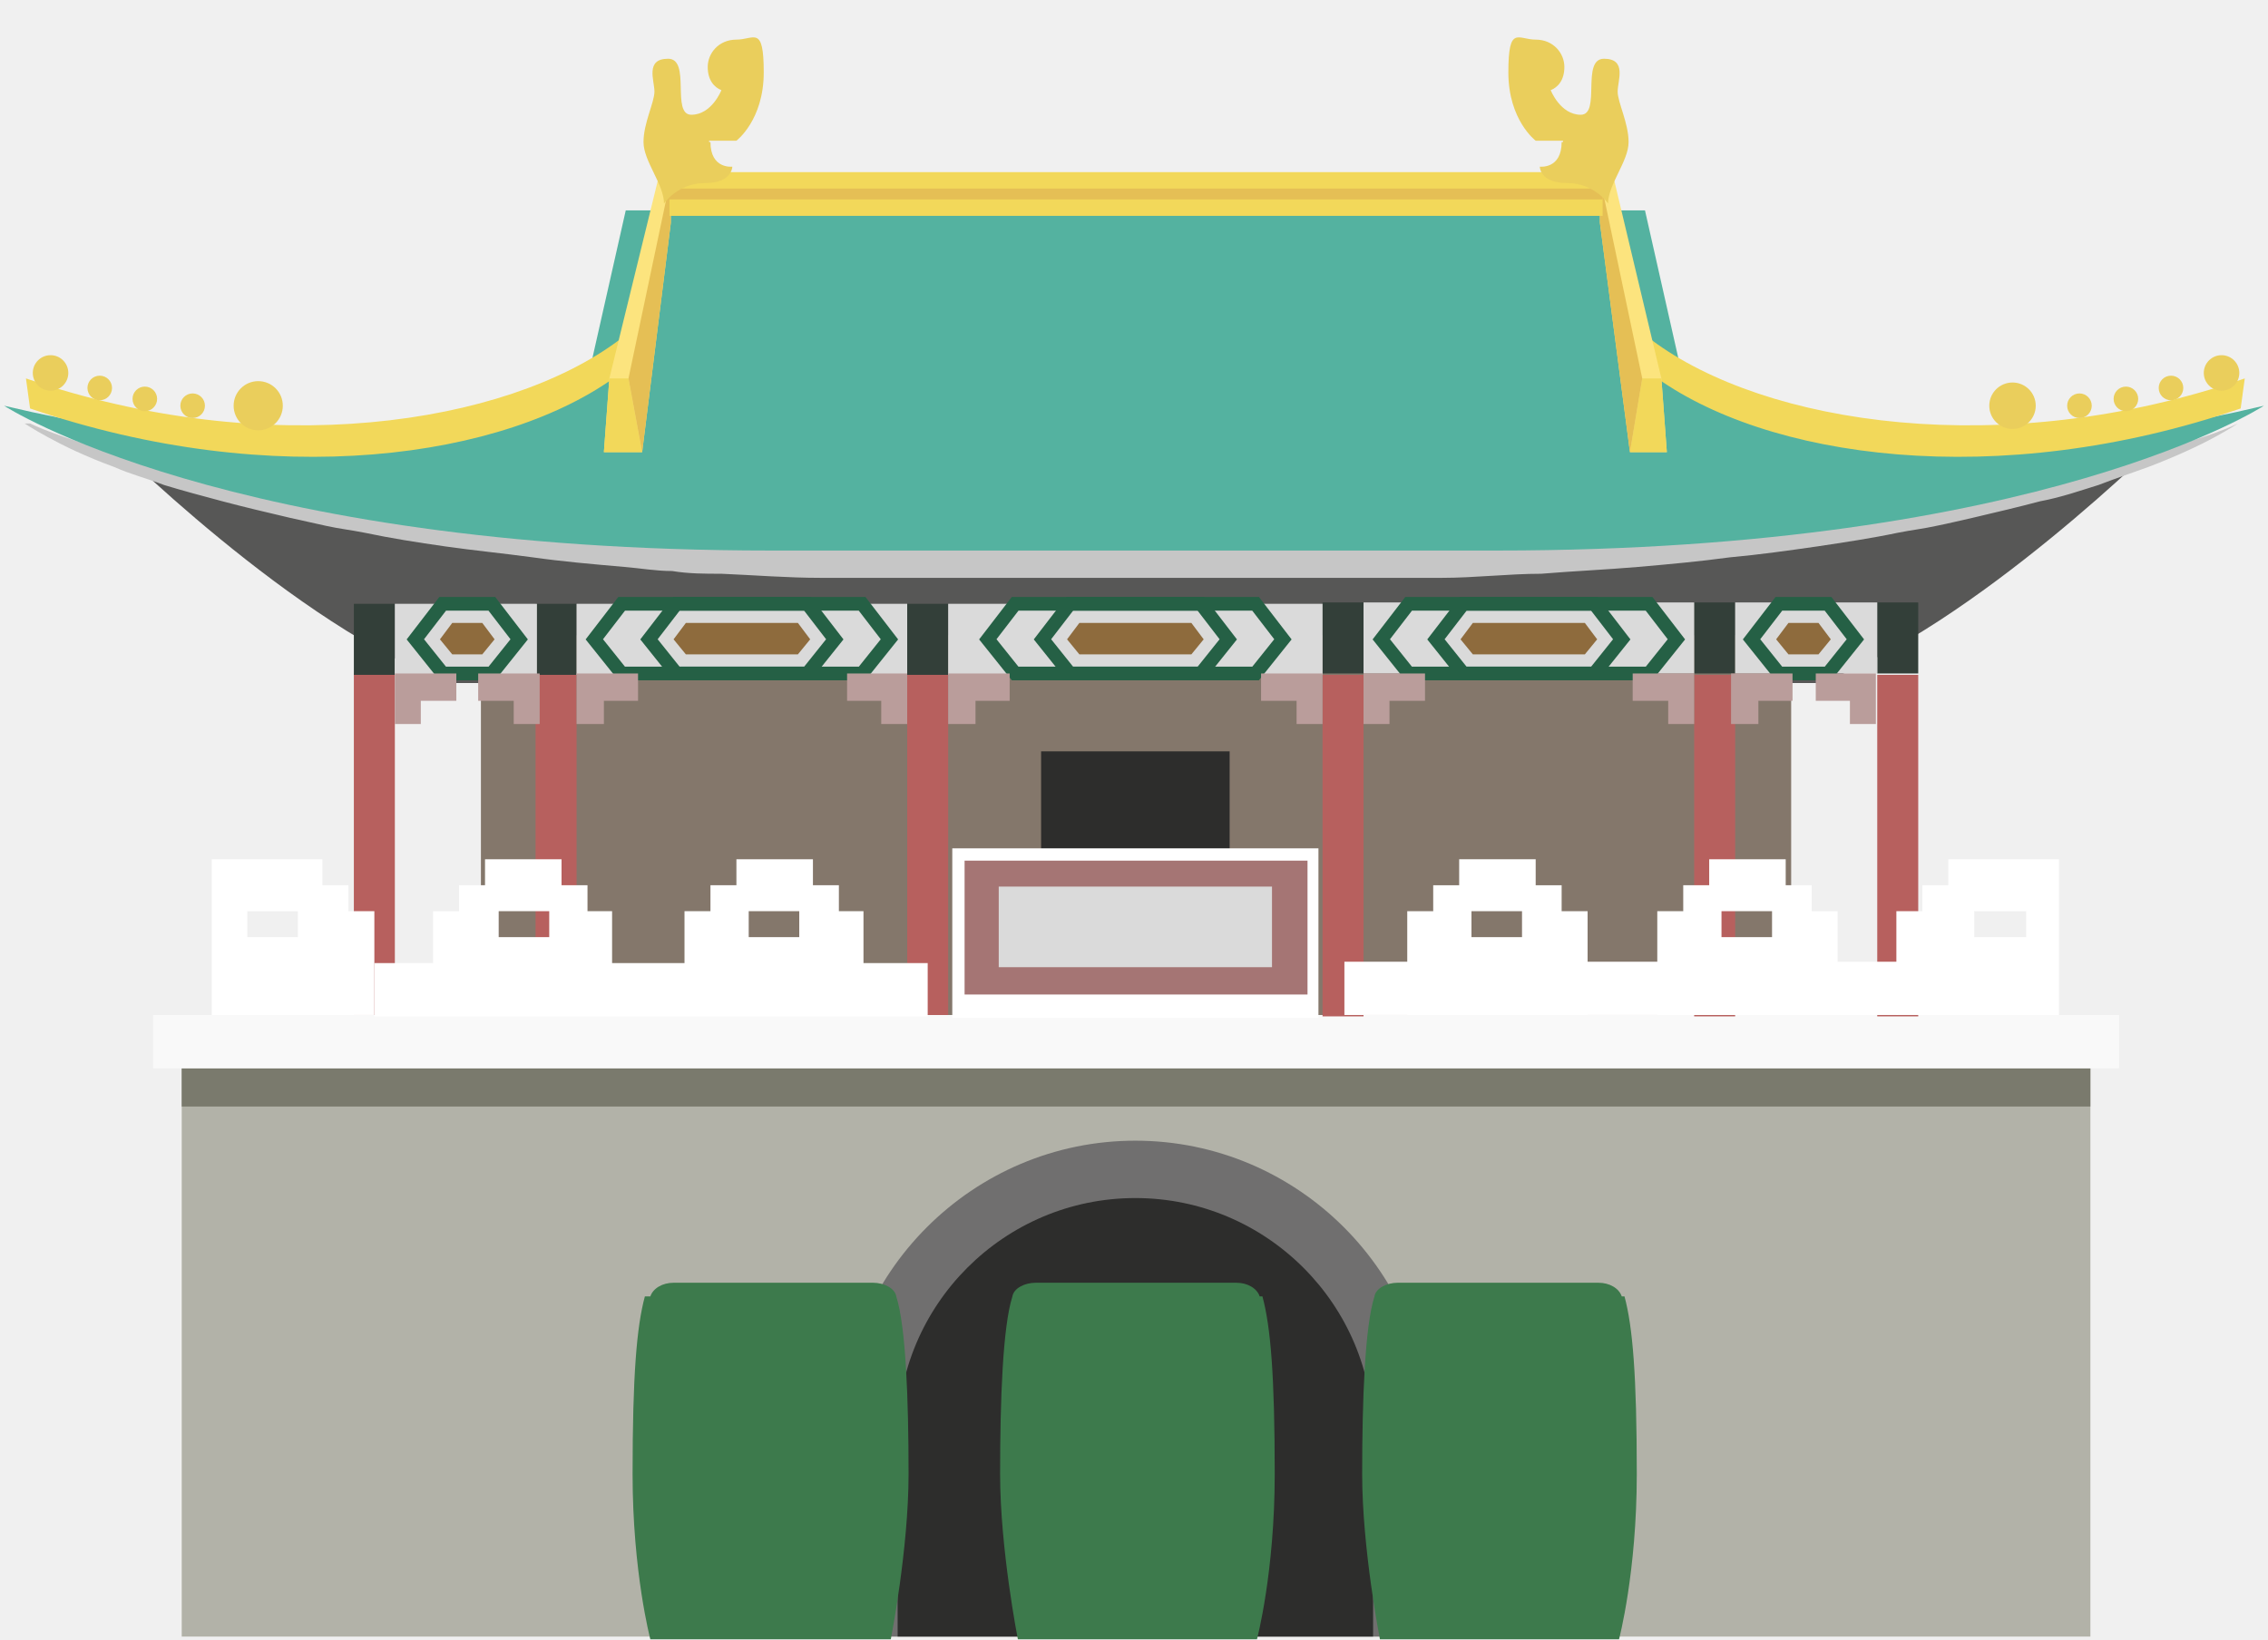
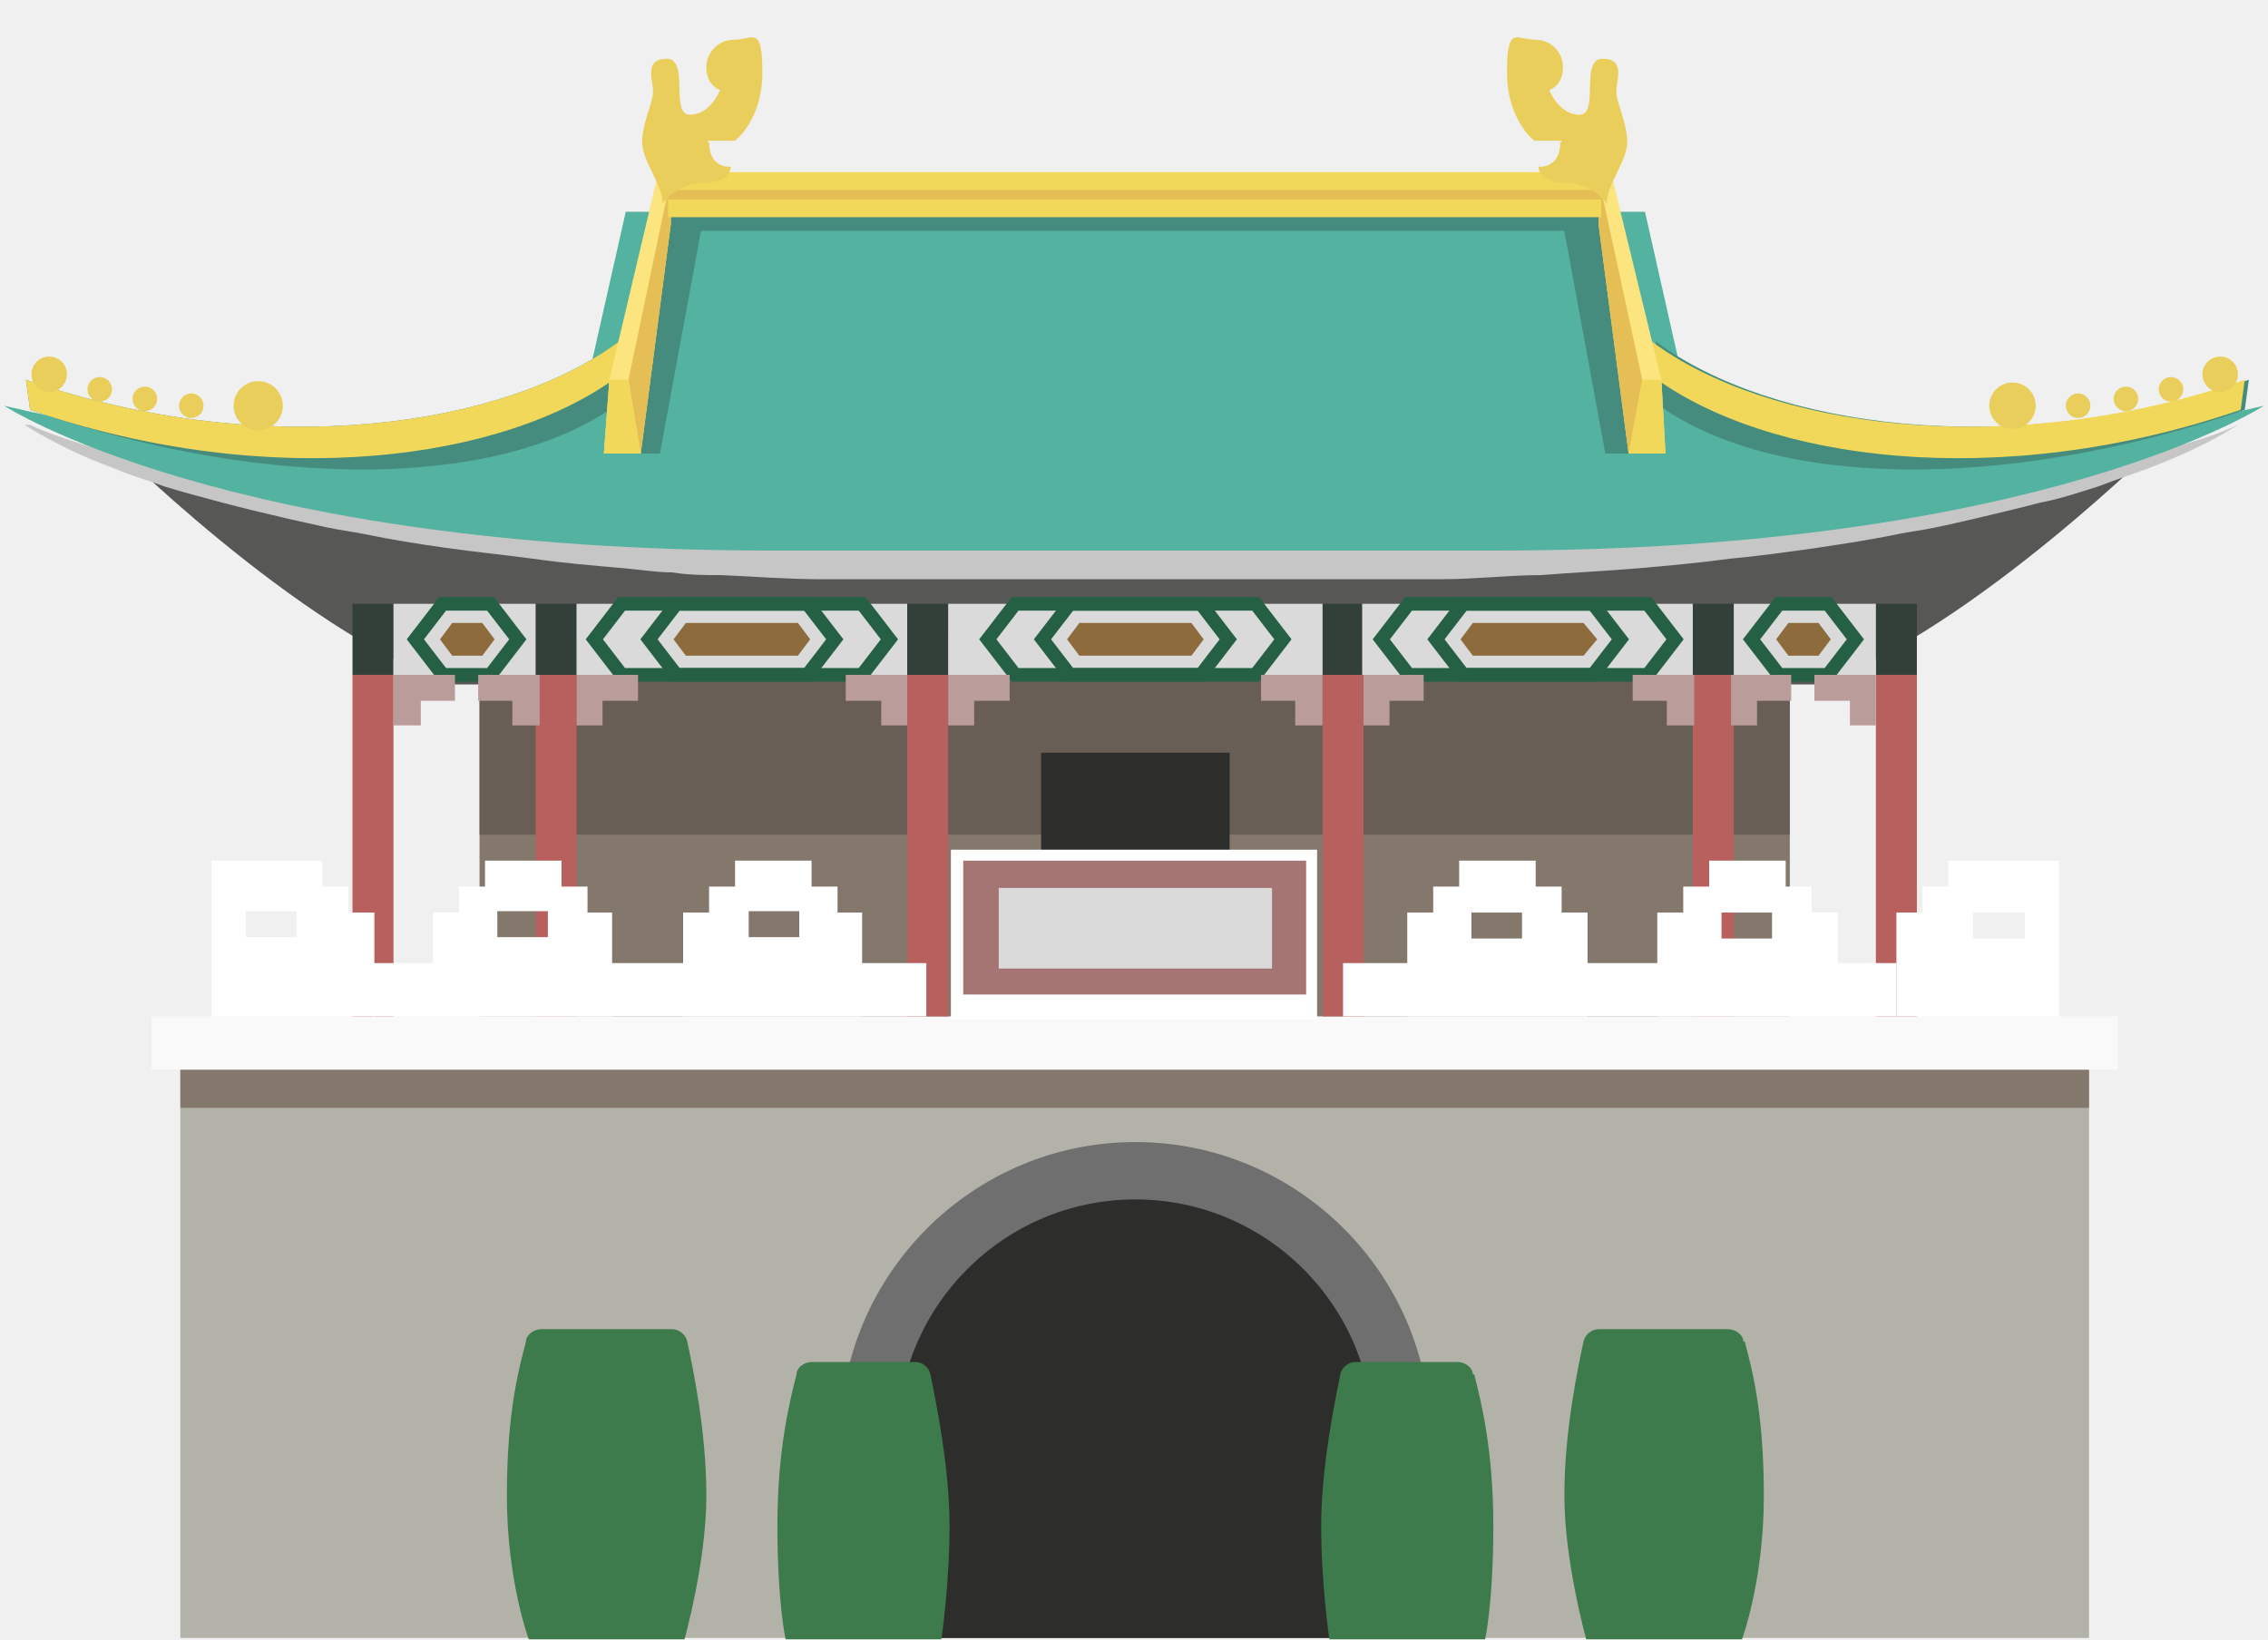
<svg xmlns="http://www.w3.org/2000/svg" id="Layer_1" version="1.1" viewBox="0 0 166 120">
  <defs>
    <style>
      .st0 {
        fill: #54b2a0;
      }

      .st1 {
        fill: #8e6b3d;
      }

      .st2 {
        fill: #e5bf55;
      }

      .st3 {
        fill: #fce47e;
      }

      .st4 {
+         fill: #458c7e;
+       }
+ 
+       .st5 {
        fill: #fff;
      }

-       .st5 {
+       .st6 {
        fill: none;
        stroke: #256045;
        stroke-miterlimit: 10;
      }

-       .st6 {
+       .st7 {
+         fill: #685e56;
+       }
+ 
+       .st8 {
        fill: #b2b2a8;
      }

-       .st7 {
+       .st9 {
        fill: #575756;
      }

-       .st8 {
+       .st10 {
        fill: #3d7a4c;
      }

-       .st9 {
+       .st11 {
        fill: #706f6f;
      }

-       .st10 {
+       .st12 {
        fill: #f9f9f9;
      }

-       .st11 {
+       .st13 {
        fill: #333f39;
      }

-       .st12 {
+       .st14 {
        fill: #ba9d9b;
      }

-       .st13 {
+       .st15 {
        fill: #b7605e;
      }

-       .st14 {
-         fill: #7a7a6d;
-       }
- 
-       .st15 {
+       .st16 {
        fill: #84776b;
      }

-       .st16 {
+       .st17 {
        fill: #2d2d2c;
      }

-       .st17 {
+       .st18 {
        fill: #eace5c;
      }

-       .st18 {
+       .st19 {
        fill: #c6c6c6;
      }

-       .st19 {
+       .st20 {
        fill: #dadada;
      }

-       .st20 {
+       .st21 {
        fill: #a57574;
      }

-       .st21 {
+       .st22 {
        fill: #f2d85a;
      }
    </style>
  </defs>
  <g id="Layer_11">
    <g>
      <g>
-         <path class="st7" d="M83.1,38.6c-40.6,0-75.4-6.7-75.4-6.7,0,0,14,14.1,25.3,18.1h100.2c11.3-4.1,25.3-18.1,25.3-18.1,0,0-34.9,6.7-75.4,6.7Z" />
-         <path class="st18" d="M2.2,31s.6.3,1.7.7,2.8,1,5,1.5c1.1.3,2.3.6,3.6.9,1.3.2,2.7.6,4.3.8,1.5.3,3.2.6,4.9.8.9,0,1.7.2,2.7.4.9,0,1.8.2,2.8.3,1.9.2,3.9.4,5.9.6s4.2.3,6.3.5c2.2.2,4.4.2,6.7.3,1.1,0,2.3,0,3.5,0h3.5c4.8.2,9.7,0,14.7,0h48.6c1.2,0,2.3,0,3.5,0,2.3,0,4.5-.2,6.7-.3,2.2,0,4.3-.3,6.3-.5s4-.3,5.9-.6c.9,0,1.9-.2,2.8-.3.9,0,1.8-.3,2.7-.4,1.7-.2,3.4-.5,4.9-.8,1.5-.2,3-.6,4.3-.8,1.3-.3,2.5-.6,3.6-.9,2.2-.6,3.9-1.1,5-1.5s1.7-.7,1.7-.7c0,0-.6.4-1.7,1-1.1.6-2.8,1.4-4.9,2.2-1.1.4-2.3.8-3.6,1.3-1.3.4-2.7.9-4.3,1.2-1.5.4-3.2.8-4.9,1.2-.9.2-1.7.4-2.7.6-.9.2-1.8.3-2.8.5-1.9.4-3.9.7-5.9,1-2.1.3-4.2.6-6.4.8-2.2.3-4.4.5-6.7.7-2.3.2-4.7.3-7.1.5-2.4,0-4.8.3-7.3.3s-4.9,0-7.5,0h-30.4c-2.5,0-5,0-7.5,0-2.5,0-4.9-.2-7.3-.3-1.2,0-2.4,0-3.6-.2-1.2,0-2.3-.2-3.5-.3-2.3-.2-4.6-.4-6.7-.7-2.2-.3-4.3-.5-6.4-.8-2.1-.3-4-.6-5.9-1-1-.2-1.9-.3-2.8-.5s-1.8-.4-2.7-.6c-1.7-.4-3.4-.8-4.9-1.2s-3-.8-4.3-1.2c-1.3-.5-2.5-.8-3.6-1.3-2.2-.8-3.8-1.6-4.9-2.2-1.1-.6-1.7-1-1.7-1h.4Z" />
-         <polygon class="st0" points="120.4 15.4 83.1 15.4 45.8 15.4 40.7 38 83.1 38 125.5 38 120.4 15.4" />
+         <path class="st9" d="M83.1,38.7c-40.6,0-75.4-6.7-75.4-6.7,0,0,14,14.1,25.3,18.1h100.2c11.3-4.1,25.3-18.1,25.3-18.1,0,0-34.9,6.7-75.4,6.7h0Z" />
+         <path class="st19" d="M2.2,31.1s.6.3,1.7.7c1.1.4,2.8,1,5,1.5,1.1.3,2.3.6,3.6.9,1.3.2,2.7.6,4.3.8,1.5.3,3.2.6,4.9.8.9,0,1.7.2,2.7.4.9,0,1.8.2,2.8.3,1.9.2,3.9.4,5.9.6,2,.2,4.2.3,6.3.5,2.2.2,4.4.2,6.7.3,1.1,0,2.3,0,3.5,0h3.5c4.8.2,9.7,0,14.7,0h48.6c1.2,0,2.3,0,3.5,0,2.3,0,4.5-.2,6.7-.3,2.2,0,4.3-.3,6.3-.5s4-.3,5.9-.6c.9,0,1.9-.2,2.8-.3.9,0,1.8-.3,2.7-.4,1.7-.2,3.4-.5,4.9-.8,1.5-.2,3-.6,4.3-.8,1.3-.3,2.5-.6,3.6-.9,2.2-.6,3.9-1.1,5-1.5s1.7-.7,1.7-.7c0,0-.6.4-1.7,1-1.1.6-2.8,1.4-4.9,2.2-1.1.4-2.3.8-3.6,1.3-1.3.4-2.7.9-4.3,1.2-1.5.4-3.2.8-4.9,1.2-.9.2-1.7.4-2.7.6-.9.2-1.8.3-2.8.5-1.9.4-3.9.7-5.9,1-2.1.3-4.2.6-6.4.8-2.2.3-4.4.5-6.7.7s-4.7.3-7.1.5c-2.4,0-4.8.3-7.3.3s-4.9,0-7.5,0h-30.4c-2.5,0-5,0-7.5,0-2.5,0-4.9-.2-7.3-.3-1.2,0-2.4,0-3.6-.2-1.2,0-2.3-.2-3.5-.3-2.3-.2-4.6-.4-6.7-.7-2.2-.3-4.3-.5-6.4-.8-2.1-.3-4-.6-5.9-1-1-.2-1.9-.3-2.8-.5s-1.8-.4-2.7-.6c-1.7-.4-3.4-.8-4.9-1.2s-3-.8-4.3-1.2c-1.3-.5-2.5-.8-3.6-1.3-2.2-.8-3.8-1.6-4.9-2.2-1.1-.6-1.7-1-1.7-1,0,0,.4,0,.4,0Z" />
+         <polygon class="st0" points="120.4 15.5 83.1 15.5 45.8 15.5 40.7 38.1 83.1 38.1 125.5 38.1 120.4 15.5" />
+         <polygon class="st4" points="83.1 13.6 48.9 13.6 49.2 16.9 83.4 16.9 117.2 16.9 117.2 13.6 83.1 13.6" />
        <path class="st0" d="M83.1,40.3h-26.7C16.5,40.3.3,29.7.3,29.7c22.3,5.3,34.7,1.5,44.7-4.2h76c10,5.7,22.5,9.5,44.7,4.2,0,0-16.2,10.6-56.1,10.6h-26.7" />
-         <path class="st21" d="M164,29.9c-17.8,6.1-34.8,3.7-43.1-2.5v-2.5c8.3,6.2,25.7,8.9,43.4,2.8l-.3,2.2Z" />
-         <path class="st21" d="M2.2,29.9c17.8,6.1,34.8,3.7,43.1-2.5v-2.5c-8.3,6.2-25.7,8.9-43.4,2.8,0,0,.3,2.2.3,2.2Z" />
-         <g>
-           <polygon class="st3" points="121.6 27.7 122 33.1 119.3 33.1 117.1 16.3 117.1 13 118.1 13 121.6 27.7" />
-           <polygon class="st21" points="121.6 27.7 122 33.1 119.3 33.1 120.2 27.7 121.6 27.7" />
-           <polygon class="st2" points="117.1 13 120.2 27.7 119.3 33.1 117.1 16.3 117.1 13" />
-         </g>
-         <circle class="st17" cx="147.3" cy="29.7" r="1.7" />
-         <circle class="st17" cx="162.6" cy="27.3" r="1.3" />
-         <circle class="st17" cx="152.2" cy="29.7" r=".9" />
-         <circle class="st17" cx="155.6" cy="29.2" r=".9" />
-         <circle class="st17" cx="158.9" cy="28.4" r=".9" />
-         <g>
-           <polygon class="st3" points="44.6 27.7 44.2 33.1 47 33.1 49.1 16.3 49.1 13 48.2 13 44.6 27.7" />
-           <polygon class="st21" points="44.6 27.7 44.2 33.1 47 33.1 46 27.7 44.6 27.7" />
-           <polygon class="st2" points="49.1 13 46 27.7 47 33.1 49.1 16.3 49.1 13" />
-         </g>
-         <polygon class="st21" points="83.1 12.6 49 12.6 49 15.8 83.1 15.8 117.3 15.8 117.3 12.6 83.1 12.6" />
-         <polygon class="st2" points="83.1 13.8 49 13.8 49 14.6 83.1 14.6 117.3 14.6 117.3 13.8 83.1 13.8" />
-         <circle class="st17" cx="18.9" cy="29.7" r="1.8" />
-         <circle class="st17" cx="3.7" cy="27.3" r="1.3" />
-         <circle class="st17" cx="14.1" cy="29.7" r=".9" />
-         <circle class="st17" cx="10.6" cy="29.2" r=".9" />
-         <circle class="st17" cx="7.3" cy="28.4" r=".9" />
-         <path class="st17" d="M114.4,10.3h-2s-2-1.5-2-5,.7-2.4,2-2.4,2.1,1,2.1,2-.5,1.5-1,1.7c0,0,.7,1.8,2.2,1.8s0-4.1,1.7-4.1,1,1.6,1,2.4.8,2.3.8,3.7-1.5,3.1-1.5,4.5c0,0-1-1.5-3-1.5s-2-1.2-2-1.2c0,0,1.6.2,1.6-1.8h.1Z" />
-         <path class="st17" d="M51.9,10.3h2s2-1.5,2-5-.7-2.4-2-2.4-2.1,1-2.1,2,.5,1.5,1,1.7c0,0-.7,1.8-2.2,1.8s0-4.1-1.7-4.1-1,1.6-1,2.4-.8,2.3-.8,3.7,1.5,3.1,1.5,4.5c0,0,1-1.5,3-1.5s2-1.2,2-1.2c0,0-1.6.2-1.6-1.8h-.1Z" />
-       </g>
-       <rect class="st15" x="35.2" y="46.5" width="95.9" height="31.4" />
-       <rect class="st16" x="76.2" y="55" width="13.8" height="22.9" />
-       <g>
-         <rect class="st6" x="13.3" y="78.2" width="139.7" height="41.6" />
-         <rect class="st14" x="13.3" y="78.2" width="139.7" height="2.8" />
-         <rect class="st10" x="11.2" y="74.3" width="143.9" height="3.9" />
-         <path class="st9" d="M83.1,83.5c-11.9,0-21.6,9.7-21.6,21.6v14.7h43.2v-14.7c0-11.9-9.7-21.6-21.6-21.6Z" />
-         <path class="st16" d="M83.1,87.7c-9.6,0-17.4,7.8-17.4,17.4v14.7h34.8v-14.7c0-9.6-7.8-17.4-17.4-17.4Z" />
-       </g>
-       <g>
-         <rect class="st4" x="69.7" y="62.1" width="26.8" height="12.4" />
-         <rect class="st20" x="70.6" y="63" width="25.1" height="9.8" />
-         <rect class="st19" x="73.1" y="64.9" width="20" height="5.9" />
-       </g>
-       <g>
-         <rect class="st13" x="66.4" y="49.3" width="3" height="25" />
-         <rect class="st11" x="66.4" y="44.2" width="3" height="5.2" />
-       </g>
-       <rect class="st13" x="96.8" y="49.4" width="3" height="25" />
-       <rect class="st11" x="96.8" y="44.1" width="3" height="5.2" />
-       <g>
-         <rect class="st13" x="39.2" y="49.3" width="3" height="25" />
-         <rect class="st11" x="39.2" y="44.2" width="3" height="5.2" />
-       </g>
-       <g>
-         <rect class="st13" x="25.9" y="49.3" width="3" height="25" />
-         <rect class="st11" x="25.9" y="44.2" width="3" height="5.2" />
-       </g>
-       <g>
-         <rect class="st19" x="42.2" y="44.2" width="24.2" height="5.2" />
-         <polygon class="st5" points="63.1 49.3 45.5 49.3 43.5 46.8 45.5 44.2 63.1 44.2 65.1 46.8 63.1 49.3" />
-         <polygon class="st5" points="59.1 49.3 49.5 49.3 47.5 46.8 49.5 44.2 59.1 44.2 61.1 46.8 59.1 49.3" />
-         <polygon class="st1" points="50.2 47.9 49.3 46.8 50.2 45.6 58.4 45.6 59.3 46.8 58.4 47.9 50.2 47.9" />
-       </g>
-       <g>
-         <rect class="st19" x="28.9" y="44.2" width="10.4" height="5.2" />
-         <g>
-           <polygon class="st5" points="36 49.3 32.4 49.3 30.4 46.8 32.4 44.2 36 44.2 38 46.8 36 49.3" />
-           <polygon class="st1" points="33.1 47.9 32.2 46.8 33.1 45.6 35.3 45.6 36.2 46.8 35.3 47.9 33.1 47.9" />
-         </g>
-       </g>
-       <polygon class="st12" points="46.7 49.3 44.2 49.3 42.2 49.3 42.2 51.3 42.2 53 44.2 53 44.2 51.3 46.7 51.3 46.7 49.3" />
-       <polygon class="st12" points="33.4 49.3 30.8 49.3 28.9 49.3 28.9 51.3 28.9 53 30.8 53 30.8 51.3 33.4 51.3 33.4 49.3" />
-       <polygon class="st12" points="35 49.3 37.6 49.3 39.5 49.3 39.5 51.3 39.5 53 37.6 53 37.6 51.3 35 51.3 35 49.3" />
-       <polygon class="st12" points="62 49.3 64.5 49.3 66.4 49.3 66.4 51.3 66.4 53 64.5 53 64.5 51.3 62 51.3 62 49.3" />
-       <g>
-         <rect class="st13" x="124" y="49.4" width="3" height="25" />
-         <rect class="st11" x="124" y="44.1" width="3" height="5.2" />
-       </g>
-       <g>
-         <rect class="st13" x="137.4" y="49.4" width="3" height="25" />
-         <rect class="st11" x="137.4" y="44.1" width="3" height="5.2" />
-       </g>
-       <g>
-         <rect class="st19" x="99.8" y="44.1" width="24.2" height="5.2" />
-         <polygon class="st5" points="103.1 49.3 120.7 49.3 122.7 46.8 120.7 44.2 103.1 44.2 101.1 46.8 103.1 49.3" />
-         <polygon class="st5" points="107.1 49.3 116.7 49.3 118.7 46.8 116.7 44.2 107.1 44.2 105.1 46.8 107.1 49.3" />
-         <polygon class="st1" points="116 47.9 116.9 46.8 116 45.6 107.8 45.6 106.9 46.8 107.8 47.9 116 47.9" />
-       </g>
-       <g>
-         <rect class="st19" x="127" y="44.1" width="10.4" height="5.2" />
-         <g>
-           <polygon class="st5" points="130.2 49.3 133.8 49.3 135.8 46.8 133.8 44.2 130.2 44.2 128.2 46.8 130.2 49.3" />
-           <polygon class="st1" points="133.1 47.9 134 46.8 133.1 45.6 130.9 45.6 130 46.8 130.9 47.9 133.1 47.9" />
-         </g>
-       </g>
-       <polygon class="st12" points="119.5 49.3 122.1 49.3 124 49.3 124 51.3 124 53 122.1 53 122.1 51.3 119.5 51.3 119.5 49.3" />
-       <polygon class="st12" points="132.9 49.3 135.4 49.3 137.3 49.3 137.3 51.3 137.3 53 135.4 53 135.4 51.3 132.9 51.3 132.9 49.3" />
-       <polygon class="st12" points="131.2 49.3 128.7 49.3 126.7 49.3 126.7 51.3 126.7 53 128.7 53 128.7 51.3 131.2 51.3 131.2 49.3" />
-       <polygon class="st12" points="104.3 49.3 101.7 49.3 99.8 49.3 99.8 51.3 99.8 53 101.7 53 101.7 51.3 104.3 51.3 104.3 49.3" />
-       <g>
-         <rect class="st19" x="69.4" y="44.2" width="27.4" height="5.2" />
-         <polygon class="st5" points="91.9 49.3 74.3 49.3 72.3 46.8 74.3 44.2 91.9 44.2 93.9 46.8 91.9 49.3" />
-         <polygon class="st5" points="87.9 49.3 78.3 49.3 76.3 46.8 78.3 44.2 87.9 44.2 89.9 46.8 87.9 49.3" />
-         <polygon class="st1" points="79 47.9 78.1 46.8 79 45.6 87.2 45.6 88.1 46.8 87.2 47.9 79 47.9" />
-       </g>
-       <polygon class="st12" points="73.9 49.3 71.4 49.3 69.4 49.3 69.4 51.3 69.4 53 71.4 53 71.4 51.3 73.9 51.3 73.9 49.3" />
-       <polygon class="st12" points="92.3 49.3 94.9 49.3 96.8 49.3 96.8 51.3 96.8 53 94.9 53 94.9 51.3 92.3 51.3 92.3 49.3" />
-       <path class="st8" d="M92.2,94.9c-.2-.6-.9-1-1.7-1h-14.7c-.8,0-1.6.4-1.7,1-.7,2.2-.9,7.5-.9,13s1.3,12.1,1.3,12.1h17.5s1.3-4.9,1.3-12.1-.3-10.8-.9-13h-.2Z" />
-       <path class="st8" d="M118.7,94.9c-.2-.6-.9-1-1.7-1h-14.7c-.8,0-1.6.4-1.7,1-.7,2.2-.9,7.5-.9,13s1.3,12.1,1.3,12.1h17.5s1.3-4.9,1.3-12.1-.3-10.8-.9-13h-.2Z" />
-       <path class="st8" d="M47.6,94.9c.2-.6.9-1,1.7-1h14.6c.8,0,1.6.4,1.7,1,.7,2.2.9,7.5.9,13s-1.3,12.1-1.3,12.1h-17.6s-1.3-4.9-1.3-12.1.3-10.8.9-13h.4Z" />
-       <g>
-         <rect class="st4" x="27.4" y="70.5" width="40.5" height="3.9" />
-         <path class="st4" d="M25.5,64.8h-1.9v-1.9h-8.1v11.4h11.9v-7.6h-1.9v-1.9ZM21.8,68.6h-3.7v-1.9h3.7v1.9Z" />
-         <path class="st4" d="M43,66.7v-1.9h-1.9v-1.9h-5.6v1.9h-1.9v1.9h-1.9v7.6h13.1v-7.6h-1.9.1ZM40.2,68.6h-3.7v-1.9h3.7v1.9Z" />
-         <path class="st4" d="M61.4,66.7v-1.9h-1.9v-1.9h-5.6v1.9h-1.9v1.9h-1.9v7.6h13.1v-7.6h-1.9.1ZM58.5,68.6h-3.7v-1.9h3.7v1.9Z" />
-       </g>
-       <g>
-         <rect class="st4" x="98.4" y="70.4" width="40.5" height="3.9" />
-         <path class="st4" d="M140.7,66.7h-1.9v7.6h11.9v-11.4h-8.1v1.9h-1.9v1.9ZM144.5,66.7h3.8v1.9h-3.8v-1.9Z" />
-         <path class="st4" d="M121.3,66.7v7.6h13.2v-7.6h-1.9v-1.9h-1.9v-1.9h-5.6v1.9h-1.9v1.9h-1.9ZM126,66.7h3.7v1.9h-3.7v-1.9Z" />
-         <path class="st4" d="M103,66.7v7.6h13.2v-7.6h-1.9v-1.9h-1.9v-1.9h-5.6v1.9h-1.9v1.9s-1.9,0-1.9,0ZM107.7,66.7h3.7v1.9h-3.7v-1.9Z" />
+         <path class="st4" d="M164.3,30c-17.8,6.1-34.8,5.7-43.1-.5v-4.5c8.3,6.2,25.7,8.9,43.4,2.8l-.3,2.2h0Z" />
+         <path class="st22" d="M164,30c-17.8,6.1-34.8,3.7-43.1-2.5v-2.5c8.3,6.2,25.7,8.9,43.4,2.8l-.3,2.2h0Z" />
+         <path class="st4" d="M2.2,30c17.8,6.1,34.8,5.7,43.1-.5v-4.5c-8.3,6.2-25.7,8.9-43.4,2.8l.3,2.2h0Z" />
+         <path class="st22" d="M2.2,30c17.8,6.1,34.8,3.7,43.1-2.5v-2.5c-8.3,6.2-25.7,8.9-43.4,2.8l.3,2.2h0Z" />
+         <g>
+           <polygon class="st4" points="119.9 27.8 120.3 33.2 117.5 33.2 114.4 16.4 115.4 13 116.4 13 119.9 27.8" />
+           <polygon class="st3" points="121.6 27.8 121.9 33.2 119.2 33.2 117 16.4 117 13 118 13 121.6 27.8" />
+           <polygon class="st22" points="121.6 27.8 121.9 33.2 119.2 33.2 120.2 27.8 121.6 27.8" />
+           <polygon class="st2" points="117 13 120.2 27.8 119.2 33.2 117 16.4 117 13" />
+         </g>
+         <circle class="st18" cx="147.3" cy="29.7" r="1.7" />
+         <circle class="st18" cx="162.5" cy="27.4" r="1.3" />
+         <circle class="st18" cx="152.1" cy="29.7" r=".9" />
+         <circle class="st18" cx="155.6" cy="29.2" r=".9" />
+         <circle class="st18" cx="158.9" cy="28.5" r=".9" />
+         <g>
+           <polygon class="st4" points="45.9 27.8 45.5 33.2 48.3 33.2 51.4 16.4 50.4 13 49.4 13 45.9 27.8" />
+           <polygon class="st3" points="44.6 27.8 44.2 33.2 46.9 33.2 49.1 16.4 49.1 13 48.1 13 44.6 27.8" />
+           <polygon class="st22" points="44.6 27.8 44.2 33.2 46.9 33.2 46 27.8 44.6 27.8" />
+           <polygon class="st2" points="49.1 13 46 27.8 46.9 33.2 49.1 16.4 49.1 13" />
+         </g>
+         <polygon class="st22" points="83.1 12.6 48.9 12.6 48.9 15.9 83.1 15.9 117.2 15.9 117.2 12.6 83.1 12.6" />
+         <polygon class="st2" points="83.1 13.9 48.9 13.9 48.9 14.6 83.1 14.6 117.2 14.6 117.2 13.9 83.1 13.9" />
+         <circle class="st18" cx="18.9" cy="29.7" r="1.8" />
+         <circle class="st18" cx="3.6" cy="27.4" r="1.3" />
+         <circle class="st18" cx="14" cy="29.7" r=".9" />
+         <circle class="st18" cx="10.6" cy="29.2" r=".9" />
+         <circle class="st18" cx="7.3" cy="28.5" r=".9" />
+         <path class="st18" d="M114.3,10.3h-2s-2-1.5-2-5,.7-2.4,2-2.4,2.1,1,2.1,2-.5,1.5-1,1.7c0,0,.7,1.8,2.2,1.8s0-4.1,1.7-4.1,1,1.6,1,2.4.8,2.3.8,3.7-1.5,3.1-1.5,4.5c0,0-1-1.5-3-1.5s-2-1.2-2-1.2c0,0,1.6.2,1.6-1.8h.1Z" />
+         <path class="st18" d="M51.8,10.3h2s2-1.5,2-5-.7-2.4-2-2.4-2.1,1-2.1,2,.5,1.5,1,1.7c0,0-.7,1.8-2.2,1.8s0-4.1-1.7-4.1-1,1.6-1,2.4-.8,2.3-.8,3.7,1.5,3.1,1.5,4.5c0,0,1-1.5,3-1.5s2-1.2,2-1.2c0,0-1.6.2-1.6-1.8h-.1Z" />
+       </g>
+       <rect class="st16" x="35.1" y="46.6" width="95.9" height="31.4" />
+       <rect class="st7" x="35.1" y="46.6" width="95.9" height="14.5" />
+       <rect class="st17" x="76.2" y="55.1" width="13.8" height="22.9" />
+       <g>
+         <rect class="st8" x="13.2" y="78.3" width="139.7" height="41.6" />
+         <rect class="st16" x="13.2" y="78.3" width="139.7" height="2.8" />
+         <rect class="st12" x="11.1" y="74.4" width="143.9" height="3.9" />
+         <path class="st11" d="M83.1,83.6c-11.9,0-21.6,9.7-21.6,21.6v14.7h43.2v-14.7c0-11.9-9.7-21.6-21.6-21.6h0Z" />
+         <path class="st17" d="M83.1,87.8c-9.6,0-17.4,7.8-17.4,17.4v14.7h34.8v-14.7c0-9.6-7.8-17.4-17.4-17.4h0Z" />
+       </g>
+       <g>
+         <rect class="st5" x="69.6" y="62.2" width="26.8" height="12.4" />
+         <rect class="st21" x="70.5" y="63" width="25.1" height="9.8" />
+         <rect class="st20" x="73.1" y="65" width="20" height="5.9" />
+       </g>
+       <g>
+         <rect class="st15" x="66.4" y="49.4" width="3" height="25" />
+         <rect class="st13" x="66.4" y="44.2" width="3" height="5.2" />
+       </g>
+       <rect class="st15" x="96.8" y="49.4" width="3" height="25" />
+       <rect class="st13" x="96.8" y="44.2" width="3" height="5.2" />
+       <g>
+         <rect class="st15" x="39.2" y="49.4" width="3" height="25" />
+         <rect class="st13" x="39.2" y="44.2" width="3" height="5.2" />
+       </g>
+       <g>
+         <rect class="st15" x="25.8" y="49.4" width="3" height="25" />
+         <rect class="st13" x="25.8" y="44.2" width="3" height="5.2" />
+       </g>
+       <g>
+         <rect class="st20" x="42.2" y="44.2" width="24.2" height="5.2" />
+         <polygon class="st6" points="63.1 49.4 45.5 49.4 43.5 46.8 45.5 44.2 63.1 44.2 65.1 46.8 63.1 49.4" />
+         <polygon class="st6" points="59.1 49.4 49.5 49.4 47.5 46.8 49.5 44.2 59.1 44.2 61.1 46.8 59.1 49.4" />
+         <polygon class="st1" points="50.2 48 49.3 46.8 50.2 45.6 58.4 45.6 59.3 46.8 58.4 48 50.2 48" />
+       </g>
+       <g>
+         <rect class="st20" x="28.8" y="44.2" width="10.4" height="5.2" />
+         <g>
+           <polygon class="st6" points="35.9 49.4 32.4 49.4 30.4 46.8 32.4 44.2 35.9 44.2 37.9 46.8 35.9 49.4" />
+           <polygon class="st1" points="33.1 48 32.2 46.8 33.1 45.6 35.3 45.6 36.2 46.8 35.3 48 33.1 48" />
+         </g>
+       </g>
+       <polygon class="st14" points="46.7 49.4 44.1 49.4 42.2 49.4 42.2 51.3 42.2 53.1 44.1 53.1 44.1 51.3 46.7 51.3 46.7 49.4" />
+       <polygon class="st14" points="33.3 49.4 30.8 49.4 28.8 49.4 28.8 51.3 28.8 53.1 30.8 53.1 30.8 51.3 33.3 51.3 33.3 49.4" />
+       <polygon class="st14" points="35 49.4 37.5 49.4 39.5 49.4 39.5 51.3 39.5 53.1 37.5 53.1 37.5 51.3 35 51.3 35 49.4" />
+       <polygon class="st14" points="61.9 49.4 64.5 49.4 66.4 49.4 66.4 51.3 66.4 53.1 64.5 53.1 64.5 51.3 61.9 51.3 61.9 49.4" />
+       <g>
+         <rect class="st15" x="123.9" y="49.4" width="3" height="25" />
+         <rect class="st13" x="123.9" y="44.2" width="3" height="5.2" />
+       </g>
+       <g>
+         <rect class="st15" x="137.3" y="49.4" width="3" height="25" />
+         <rect class="st13" x="137.3" y="44.2" width="3" height="5.2" />
+       </g>
+       <g>
+         <rect class="st20" x="99.7" y="44.2" width="24.2" height="5.2" />
+         <polygon class="st6" points="103.1 49.4 120.6 49.4 122.6 46.8 120.6 44.2 103.1 44.2 101.1 46.8 103.1 49.4" />
+         <polygon class="st6" points="107.1 49.4 116.6 49.4 118.6 46.8 116.6 44.2 107.1 44.2 105.1 46.8 107.1 49.4" />
+         <polygon class="st1" points="115.9 48 116.9 46.8 115.9 45.6 107.8 45.6 106.9 46.8 107.8 48 115.9 48" />
+       </g>
+       <g>
+         <rect class="st20" x="126.9" y="44.2" width="10.4" height="5.2" />
+         <g>
+           <polygon class="st6" points="130.2 49.4 133.8 49.4 135.8 46.8 133.8 44.2 130.2 44.2 128.2 46.8 130.2 49.4" />
+           <polygon class="st1" points="133.1 48 134 46.8 133.1 45.6 130.9 45.6 130 46.8 130.9 48 133.1 48" />
+         </g>
+       </g>
+       <polygon class="st14" points="119.5 49.4 122 49.4 124 49.4 124 51.3 124 53.1 122 53.1 122 51.3 119.5 51.3 119.5 49.4" />
+       <polygon class="st14" points="132.8 49.4 135.4 49.4 137.3 49.4 137.3 51.3 137.3 53.1 135.4 53.1 135.4 51.3 132.8 51.3 132.8 49.4" />
+       <polygon class="st14" points="131.1 49.4 128.6 49.4 126.7 49.4 126.7 51.3 126.7 53.1 128.6 53.1 128.6 51.3 131.1 51.3 131.1 49.4" />
+       <polygon class="st14" points="104.2 49.4 101.7 49.4 99.8 49.4 99.8 51.3 99.8 53.1 101.7 53.1 101.7 51.3 104.2 51.3 104.2 49.4" />
+       <g>
+         <rect class="st20" x="69.4" y="44.2" width="27.4" height="5.2" />
+         <polygon class="st6" points="91.9 49.4 74.3 49.4 72.3 46.8 74.3 44.2 91.9 44.2 93.9 46.8 91.9 49.4" />
+         <polygon class="st6" points="87.9 49.4 78.3 49.4 76.3 46.8 78.3 44.2 87.9 44.2 89.9 46.8 87.9 49.4" />
+         <polygon class="st1" points="79 48 78.1 46.8 79 45.6 87.2 45.6 88.1 46.8 87.2 48 79 48" />
+       </g>
+       <polygon class="st14" points="73.9 49.4 71.3 49.4 69.4 49.4 69.4 51.3 69.4 53.1 71.3 53.1 71.3 51.3 73.9 51.3 73.9 49.4" />
+       <polygon class="st14" points="92.3 49.4 94.8 49.4 96.8 49.4 96.8 51.3 96.8 53.1 94.8 53.1 94.8 51.3 92.3 51.3 92.3 49.4" />
+       <g>
+         <path class="st10" d="M107.8,100.6c0-.5-.6-.9-1.1-.9h-7.5c-.5,0-1,.4-1.1.9-.4,2-1.4,6.8-1.4,11.1s.6,8.3.6,8.3h11.4s.6-2.7.6-8.3-.9-9.1-1.4-11.1h0Z" />
+         <path class="st10" d="M127.6,98.2c0-.5-.6-.9-1.1-.9h-9.5c-.5,0-1,.4-1.1.9-.4,1.9-1.4,6.5-1.4,11.3s1.6,10.5,1.6,10.5h11.4s1.6-4.3,1.6-10.5-.9-9.4-1.4-11.3h0Z" />
+         <path class="st10" d="M58.3,100.6c0-.5.6-.9,1.1-.9h7.6c.5,0,1,.4,1.1.9.4,2,1.4,6.8,1.4,11.1s-.6,8.3-.6,8.3h-11.4s-.6-2.7-.6-8.3.9-9.1,1.4-11.1Z" />
+         <path class="st10" d="M38.5,98.2c0-.5.6-.9,1.1-.9h9.6c.5,0,1,.4,1.1.9.4,1.9,1.4,6.5,1.4,11.3s-1.6,10.5-1.6,10.5h-11.4s-1.6-4.3-1.6-10.5.9-9.4,1.4-11.3Z" />
+       </g>
+       <g>
+         <rect class="st5" x="27.3" y="70.5" width="40.5" height="3.9" />
+         <path class="st5" d="M25.5,64.9h-1.9v-1.9h-8.1v11.4h11.9v-7.6h-1.9v-1.9h0ZM21.7,68.6h-3.7v-1.9h3.7v1.9Z" />
+         <path class="st5" d="M43,66.8v-1.9h-1.9v-1.9h-5.6v1.9h-1.9v1.9h-1.9v7.6h13.1v-7.6h-1.9.1ZM40.1,68.6h-3.7v-1.9h3.7v1.9Z" />
+         <path class="st5" d="M61.3,66.8v-1.9h-1.9v-1.9h-5.6v1.9h-1.9v1.9h-1.9v7.6h13.1v-7.6h-1.9.1ZM58.5,68.6h-3.7v-1.9h3.7v1.9Z" />
+       </g>
+       <g>
+         <rect class="st5" x="98.3" y="70.5" width="40.5" height="3.9" />
+         <path class="st5" d="M140.7,66.8h-1.9v7.6h11.9v-11.4h-8.1v1.9h-1.9v1.9ZM144.4,66.8h3.8v1.9h-3.8v-1.9Z" />
+         <path class="st5" d="M121.3,66.8v7.6h13.2v-7.6h-1.9v-1.9h-1.9v-1.9h-5.6v1.9h-1.9v1.9h-1.9ZM126,66.8h3.7v1.9h-3.7v-1.9Z" />
+         <path class="st5" d="M103,66.8v7.6h13.2v-7.6h-1.9v-1.9h-1.9v-1.9h-5.6v1.9h-1.9v1.9h-1.9,0ZM107.7,66.8h3.7v1.9h-3.7v-1.9Z" />
      </g>
    </g>
  </g>
</svg>
